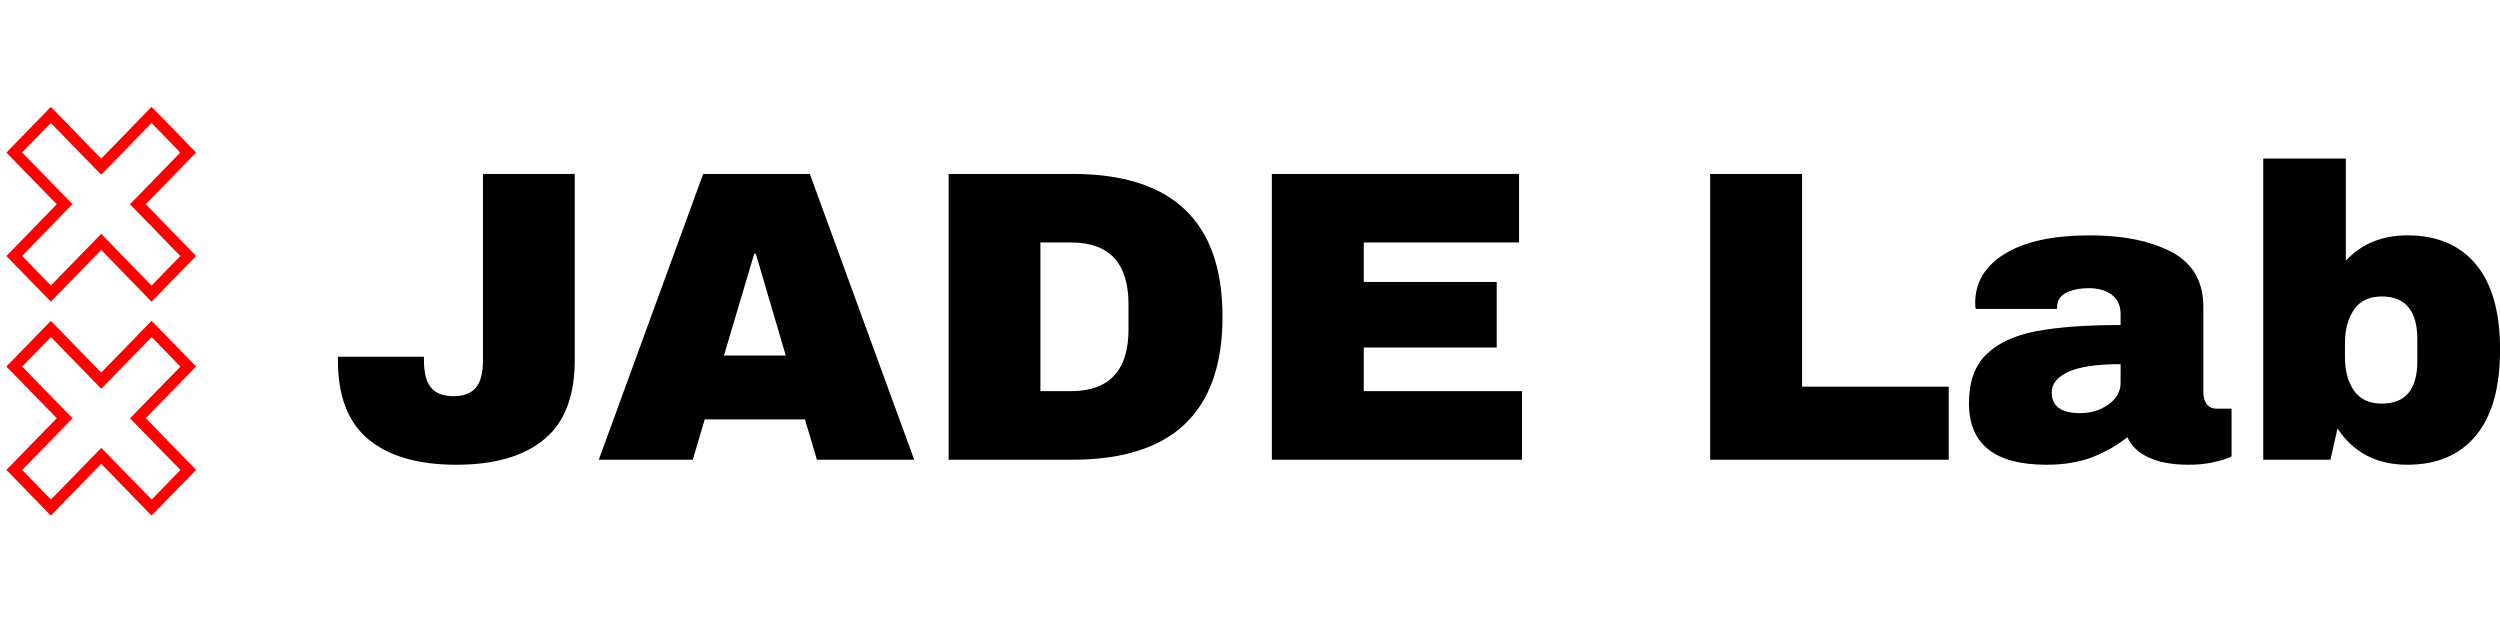
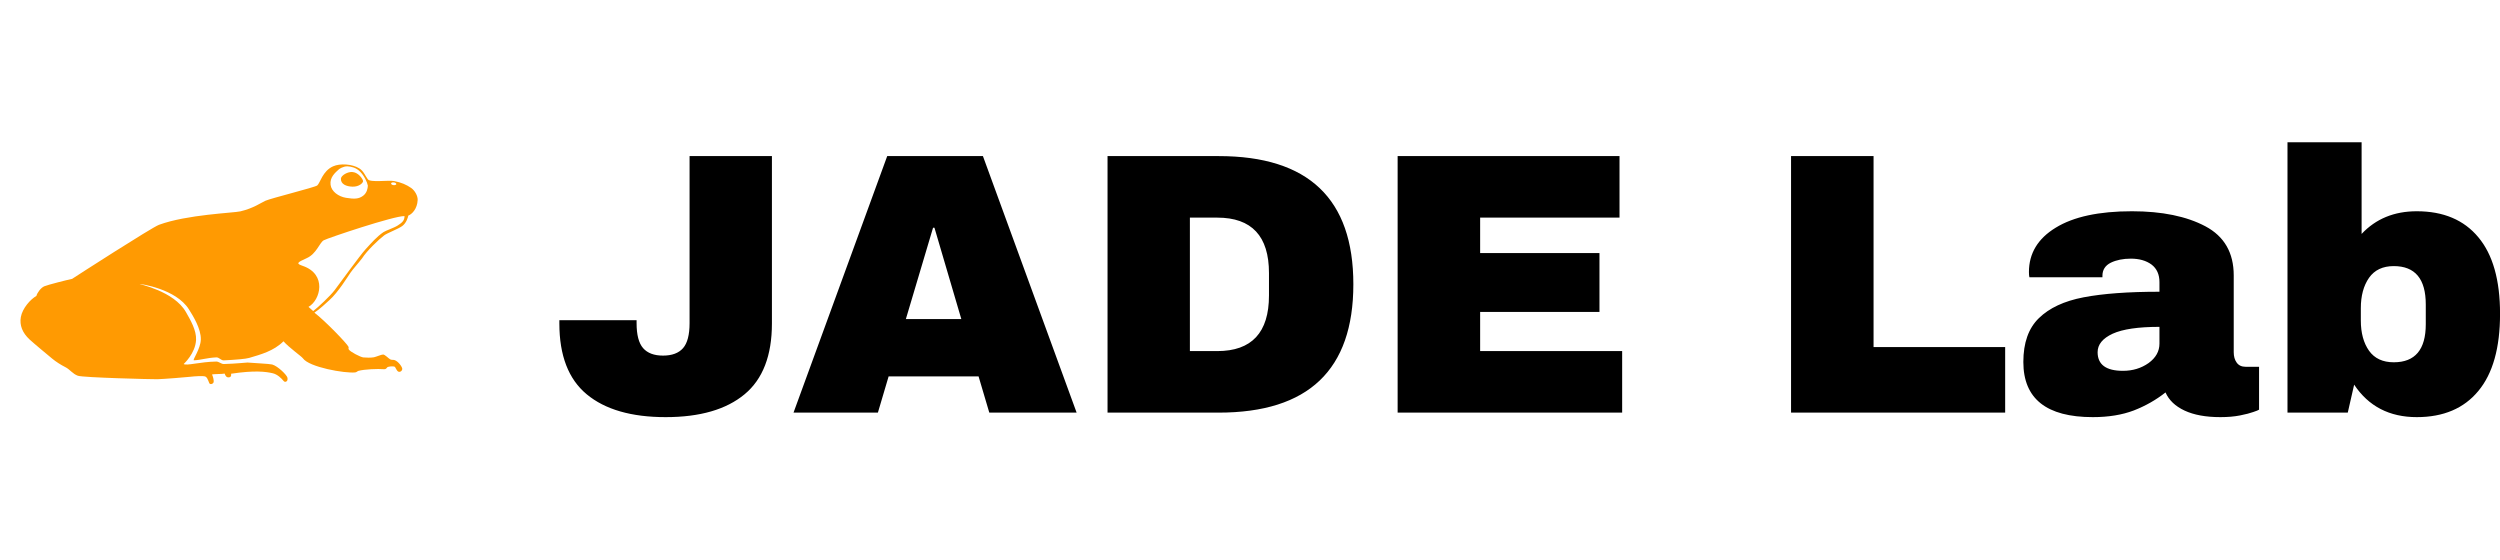
- <svg xmlns="http://www.w3.org/2000/svg" viewBox="0 0 144.416 36" width="144.416" height="36">
-   <g fill="#ff0000" color="#ff0000" transform="translate(0 6) scale(0.48)">
-     <svg width="24.0" height="50.0" x="0.0" y="0.0" viewBox="0 0 24 50">
-       <path fill="currentColor" fill-rule="nonzero" d="M6.12 23.8l6.06-6.22 6.06 6.23 5.36-5.5-6.06-6.23 6.06-6.22-5.36-5.5-6.06 6.23L6.12.36.77 5.86l6.06 6.22-6.06 6.23 5.35 5.49zm0-21.5l6.06 6.23 6.06-6.23 3.46 3.56-6.06 6.22 6.06 6.23-3.46 3.56-6.06-6.23-6.06 6.22-3.46-3.56 6.06-6.23-6.06-6.22L6.12 2.3zM23.6 31.61l-6.06 6.21 6.06 6.23-5.36 5.5-6.06-6.23-6.06 6.23-5.35-5.5 6.06-6.22-6.06-6.22 5.35-5.5 6.06 6.23 6.06-6.23 5.36 5.5zM8.73 37.84l-6.06 6.22 3.46 3.56 6.06-6.22 6.06 6.22 3.46-3.56-6.06-6.22 6.06-6.22-3.46-3.56-6.06 6.23-6.06-6.23-3.46 3.56 6.06 6.22z" />
+ <svg xmlns="http://www.w3.org/2000/svg" viewBox="0 0 160.897 36" width="160.897" height="36">
+   <g fill="#ff9a02" color="#ff9a02" transform="translate(0 4) scale(0.2800001)">
+     <svg width="100.0" height="100.0" x="0.0" y="0.0" viewBox="0 0 100 100">
+       <g>
+         <path fill="none" d="M79.524,31.179c1.893,0.308,2.936,0.294,3.949-0.477c0.85-0.646,1.041-1.625,1.08-2.308   c-0.164-0.871-0.822-2.238-1.785-3.226c-0.961-0.989-2.152-1.173-2.891-1.219c-0.957-0.061-1.945,0.646-1.945,0.646   c-0.861,0.79-2.178,1.844-1.947,3.613C76.185,29.733,77.815,30.902,79.524,31.179z M78.364,26.751   c0.049-0.713,1.57-1.627,2.713-1.494c1.408,0.164,2.385,1.705,2.373,2.103c-0.01,0.386-0.881,1.3-2.428,1.259   C79.579,28.581,78.278,28.026,78.364,26.751z" />
+         <path fill="none" d="M90.485,28.273c0.297,0.025,0.662-0.08,0.596-0.3c-0.129-0.413-1.066-0.439-1.168-0.146   C89.833,28.062,90.122,28.24,90.485,28.273z" />
+         <path fill="currentColor" d="M81.022,28.62c1.547,0.041,2.418-0.873,2.428-1.259c0.012-0.398-0.965-1.939-2.373-2.103   c-1.143-0.133-2.664,0.781-2.713,1.494C78.278,28.026,79.579,28.581,81.022,28.62z" />
+         <path fill="currentColor" d="M94.507,28.918c-1.063-0.738-2.295-1.286-3.93-1.592c-1.299-0.242-5.455,0.383-6.023-0.392   c-0.625-0.85-0.969-1.876-1.932-2.495c-1.629-1.048-4.459-1.214-6.066-0.493c-2.445,1.096-2.969,3.865-3.646,4.403   c-0.531,0.422-10.639,2.939-11.908,3.513c-1.035,0.468-2.729,1.715-5.748,2.433c-1.547,0.369-12.261,0.719-18.704,3.089   c-1.686,0.621-19.111,11.855-19.973,12.429c-1.174,0.24-5.604,1.365-6.395,1.705s-1.628,1.48-1.82,2.223   c-1.341,0.744-3.209,2.826-3.568,4.838c-0.339,1.9,0.359,3.641,2.012,5.174c0.98,0.908,4.311,3.664,5.173,4.381   c0.863,0.719,2.026,1.459,3.064,1.979c1.016,0.506,1.64,1.537,2.861,1.969c1.222,0.43,17.101,0.82,18.259,0.799   c1.186-0.021,6.758-0.461,7.613-0.568c0.882-0.111,3.046-0.26,3.461-0.031c0.615,0.338,0.736,1.529,1.024,1.674   s0.704-0.076,0.807-0.305c0.193-0.434-0.17-1.586-0.338-1.846c0.377-0.158,2.262-0.076,2.909-0.221   c0.121,0.344,0.321,0.912,0.929,0.869c0.545-0.039,0.618-0.402,0.546-0.834c5.383-0.814,7.967-0.49,9.59-0.107   c1.047,0.25,1.963,1.123,2.516,1.801c0.303,0.369,1.047,0.107,0.848-0.787c-0.141-0.635-2.215-2.674-3.51-3.031   c-0.607-0.168-4.299-0.324-5.67-0.451c-0.184-0.016-2.588,0.266-5.429,0.344c-0.586,0.018-1.147-0.578-1.751-0.57   c-3.749,0.063-6.8,1.02-7.492,0.57c-0.003-0.002,2.69-2.412,2.85-5.535c0.114-2.23-1.317-4.617-2.321-6.393   c-2.747-4.865-10.876-6.42-10.626-6.475c0.108-0.023,8.338,1.098,11.305,5.836c0.954,1.523,2.8,4.451,2.737,6.934   c-0.056,2.184-2.01,4.777-1.588,4.771c1.485-0.027,2.902-0.561,5.169-0.668c0.602-0.029,1.087,0.719,1.669,0.689   c2.868-0.141,5.083-0.334,5.864-0.566c2.625-0.783,5.623-1.561,7.885-3.822c1.23,1.416,4.168,3.488,4.445,3.893   c1.424,2.078,9.672,3.51,12.045,3.262c0.307-0.031,0.525-0.297,0.719-0.35c1.408-0.383,4.479-0.512,5.912-0.385   c0.359,0.031,0.561-0.189,0.705-0.404c0.143-0.217,1.25-0.344,1.721-0.17c0.203,0.074,0.408,0.902,0.84,1.119   c0.432,0.215,0.916-0.195,0.916-0.625c0-0.434-0.893-1.709-1.738-2.004c-0.365-0.125-0.695,0.004-1.031-0.182   c-0.416-0.23-1.199-1.092-1.627-1.111c-0.367-0.016-1.633,0.543-2.125,0.635c-0.604,0.113-1.801,0.104-2.447,0.031   c-0.645-0.072-3.043-1.303-3.336-1.846c-0.145-0.266,0.059-0.346-0.066-0.615c-0.342-0.729-5.287-5.877-7.826-7.83   c1.186-0.754,2.799-2.301,3.443-2.875c2.033-1.816,4.201-5.375,4.848-6.309c0.648-0.934,1.723-2.077,2.646-3.277   c1.139-1.784,3.799-4.306,5.078-5.287c0.727-0.557,3.227-1.465,4.168-2.155c0.969-0.713,1.32-1.986,1.398-2.402   c0.783-0.292,2.076-1.506,2.154-3.614C96.032,30.72,95.343,29.501,94.507,28.918z M89.913,27.827   c0.102-0.293,1.039-0.267,1.168,0.146c0.066,0.22-0.299,0.325-0.596,0.3C90.122,28.24,89.833,28.062,89.913,27.827z M77.933,24.596   c0,0,0.988-0.707,1.945-0.646c0.738,0.046,1.93,0.23,2.891,1.219c0.963,0.988,1.621,2.355,1.785,3.226   c-0.039,0.683-0.23,1.662-1.08,2.308c-1.014,0.771-2.057,0.785-3.949,0.477c-1.709-0.277-3.34-1.446-3.539-2.97   C75.755,26.44,77.071,25.386,77.933,24.596z M91.419,37.542c-0.824,0.544-2.727,1.156-3.266,1.518   c-1.547,1.036-2.859,2.574-4.117,3.938c-1.258,1.366-6.063,8.025-7.113,9.402c-1.049,1.379-3.791,3.932-4.932,4.816l-1.084-0.965   c2.777-1.559,4.287-7.504-1.33-9.426c-1.57-0.537-1.344-0.756,0.945-1.784c2.229-1.001,2.938-3.569,3.883-4.093   c0.943-0.525,16.234-5.654,18.576-5.563C92.981,36.47,92.351,36.927,91.419,37.542z" />
+       </g>
    </svg>
  </g>
-   <path fill="#000000" fill-rule="nonzero" d="M13.68 11.66Q13.68 14.76 11.92 16.22Q10.15 17.69 6.84 17.69L6.84 17.69Q3.53 17.69 1.76 16.22Q0 14.76 0 11.66L0 11.66L0 11.45L4.97 11.45L4.97 11.64Q4.97 12.77 5.39 13.25Q5.81 13.73 6.67 13.73L6.67 13.73Q7.54 13.73 7.96 13.25Q8.38 12.77 8.38 11.64L8.38 11.64L8.38 0.89L13.68 0.89L13.68 11.66ZM33.29 17.40L27.67 17.40L26.98 15.07L21.19 15.07L20.50 17.40L15.07 17.40L21.10 0.89L27.26 0.89L33.29 17.40ZM24.05 5.50L22.30 11.38L25.87 11.38L24.14 5.50L24.05 5.50ZM42.43 0.89Q51.10 0.89 51.10 9.14L51.10 9.14Q51.10 17.40 42.43 17.40L42.43 17.40L35.28 17.40L35.28 0.89L42.43 0.89ZM40.58 4.85L40.58 13.44L42.34 13.44Q45.67 13.44 45.67 9.86L45.67 9.86L45.67 8.42Q45.67 4.85 42.34 4.85L42.34 4.85L40.58 4.85ZM53.95 17.40L53.95 0.89L68.23 0.89L68.23 4.85L59.26 4.85L59.26 7.13L66.94 7.13L66.94 10.92L59.26 10.92L59.26 13.44L68.40 13.44L68.40 17.40L53.95 17.40ZM79.27 17.40L79.27 0.89L84.58 0.89L84.58 13.18L93.05 13.18L93.05 17.40L79.27 17.40ZM101.21 4.44Q104.11 4.44 105.94 5.41Q107.76 6.38 107.76 8.57L107.76 8.57L107.76 13.51Q107.76 13.92 107.95 14.18Q108.14 14.45 108.53 14.45L108.53 14.45L109.39 14.45L109.39 17.21Q109.32 17.26 109.02 17.36Q108.72 17.47 108.17 17.58Q107.62 17.69 106.90 17.69L106.90 17.69Q105.50 17.69 104.60 17.27Q103.70 16.85 103.37 16.10L103.37 16.10Q102.46 16.82 101.33 17.26Q100.20 17.69 98.69 17.69L98.69 17.69Q94.22 17.69 94.22 14.14L94.22 14.14Q94.22 12.29 95.22 11.32Q96.22 10.34 98.09 9.98Q99.96 9.62 102.98 9.62L102.98 9.62L102.98 9.00Q102.98 8.26 102.47 7.87Q101.95 7.49 101.14 7.49L101.14 7.49Q100.39 7.49 99.85 7.75Q99.31 8.02 99.31 8.59L99.31 8.59L99.31 8.69L94.61 8.69Q94.58 8.57 94.58 8.35L94.58 8.35Q94.58 6.55 96.30 5.50Q98.02 4.44 101.21 4.44L101.21 4.44ZM102.98 11.88Q100.94 11.88 99.97 12.32Q99 12.77 99 13.51L99 13.51Q99 14.71 100.63 14.71L100.63 14.71Q101.57 14.71 102.28 14.21Q102.98 13.70 102.98 12.96L102.98 12.96L102.98 11.88ZM115.99 5.90Q117.36 4.44 119.54 4.44L119.54 4.44Q122.11 4.44 123.50 6.11Q124.90 7.78 124.90 11.04L124.90 11.04Q124.90 14.33 123.50 16.01Q122.11 17.69 119.54 17.69L119.54 17.69Q116.90 17.69 115.51 15.60L115.51 15.60L115.10 17.40L111.22 17.40L111.22 0L115.99 0L115.99 5.90ZM118.06 7.97Q117 7.97 116.47 8.72Q115.94 9.48 115.94 10.68L115.94 10.68L115.94 11.47Q115.94 12.67 116.47 13.42Q117 14.16 118.06 14.16L118.06 14.16Q120.12 14.16 120.12 11.71L120.12 11.71L120.12 10.44Q120.12 7.97 118.06 7.97L118.06 7.97Z" transform="translate(19.52, 9.156)" />
+   <path fill="#000000" fill-rule="nonzero" d="M13.68 11.66Q13.68 14.76 11.92 16.22Q10.15 17.69 6.84 17.69L6.84 17.69Q3.53 17.69 1.76 16.22Q0 14.76 0 11.66L0 11.66L0 11.45L4.97 11.45L4.97 11.64Q4.97 12.77 5.39 13.25Q5.81 13.73 6.67 13.73L6.67 13.73Q7.54 13.73 7.96 13.25Q8.38 12.77 8.38 11.64L8.38 11.64L8.38 0.89L13.68 0.89L13.68 11.66ZM33.29 17.40L27.67 17.40L26.98 15.07L21.19 15.07L20.50 17.40L15.07 17.40L21.10 0.89L27.26 0.89L33.29 17.40ZM24.05 5.50L22.30 11.38L25.87 11.38L24.14 5.50L24.05 5.50ZM42.43 0.89Q51.10 0.89 51.10 9.14L51.10 9.14Q51.10 17.40 42.43 17.40L42.43 17.40L35.28 17.40L35.28 0.89L42.43 0.89ZM40.58 4.85L40.58 13.44L42.34 13.44Q45.67 13.44 45.67 9.86L45.67 9.86L45.67 8.42Q45.67 4.85 42.34 4.85L42.34 4.85L40.58 4.85ZM53.95 17.40L53.95 0.89L68.23 0.89L68.23 4.85L59.26 4.85L59.26 7.13L66.94 7.13L66.94 10.92L59.26 10.92L59.26 13.44L68.40 13.44L68.40 17.40L53.95 17.40ZM79.27 17.40L79.27 0.89L84.58 0.89L84.58 13.18L93.05 13.18L93.05 17.40L79.27 17.40ZM101.21 4.44Q104.11 4.44 105.94 5.41Q107.76 6.38 107.76 8.57L107.76 8.57L107.76 13.51Q107.76 13.92 107.95 14.18Q108.14 14.45 108.53 14.45L108.53 14.45L109.39 14.45L109.39 17.21Q109.32 17.26 109.02 17.36Q108.72 17.47 108.17 17.58Q107.62 17.69 106.90 17.69L106.90 17.69Q105.50 17.69 104.60 17.27Q103.70 16.85 103.37 16.10L103.37 16.10Q102.46 16.82 101.33 17.26Q100.20 17.69 98.69 17.69L98.69 17.69Q94.22 17.69 94.22 14.14L94.22 14.14Q94.22 12.29 95.22 11.32Q96.22 10.34 98.09 9.98Q99.96 9.62 102.98 9.62L102.98 9.62L102.98 9.00Q102.98 8.26 102.47 7.87Q101.95 7.49 101.14 7.49L101.14 7.49Q100.39 7.49 99.85 7.75Q99.31 8.02 99.31 8.59L99.31 8.59L99.31 8.69L94.61 8.69Q94.58 8.57 94.58 8.35L94.58 8.35Q94.58 6.55 96.30 5.50Q98.02 4.44 101.21 4.44L101.21 4.44ZM102.98 11.88Q100.94 11.88 99.97 12.32Q99 12.77 99 13.51L99 13.51Q99 14.71 100.63 14.71L100.63 14.71Q101.57 14.71 102.28 14.21Q102.98 13.70 102.98 12.96L102.98 12.96L102.98 11.88ZM115.99 5.90Q117.36 4.44 119.54 4.44L119.54 4.44Q122.11 4.44 123.50 6.11Q124.90 7.78 124.90 11.04L124.90 11.04Q124.90 14.33 123.50 16.01Q122.11 17.69 119.54 17.69L119.54 17.69Q116.90 17.69 115.51 15.60L115.51 15.60L115.10 17.40L111.22 17.40L111.22 0L115.99 0L115.99 5.90ZM118.06 7.97Q117 7.97 116.47 8.72Q115.94 9.48 115.94 10.68L115.94 10.68L115.94 11.47Q115.94 12.67 116.47 13.42Q117 14.16 118.06 14.16L118.06 14.16Q120.12 14.16 120.12 11.71L120.12 11.71L120.12 10.44Q120.12 7.97 118.06 7.97L118.06 7.97Z" transform="translate(36, 9.156)" />
</svg>
